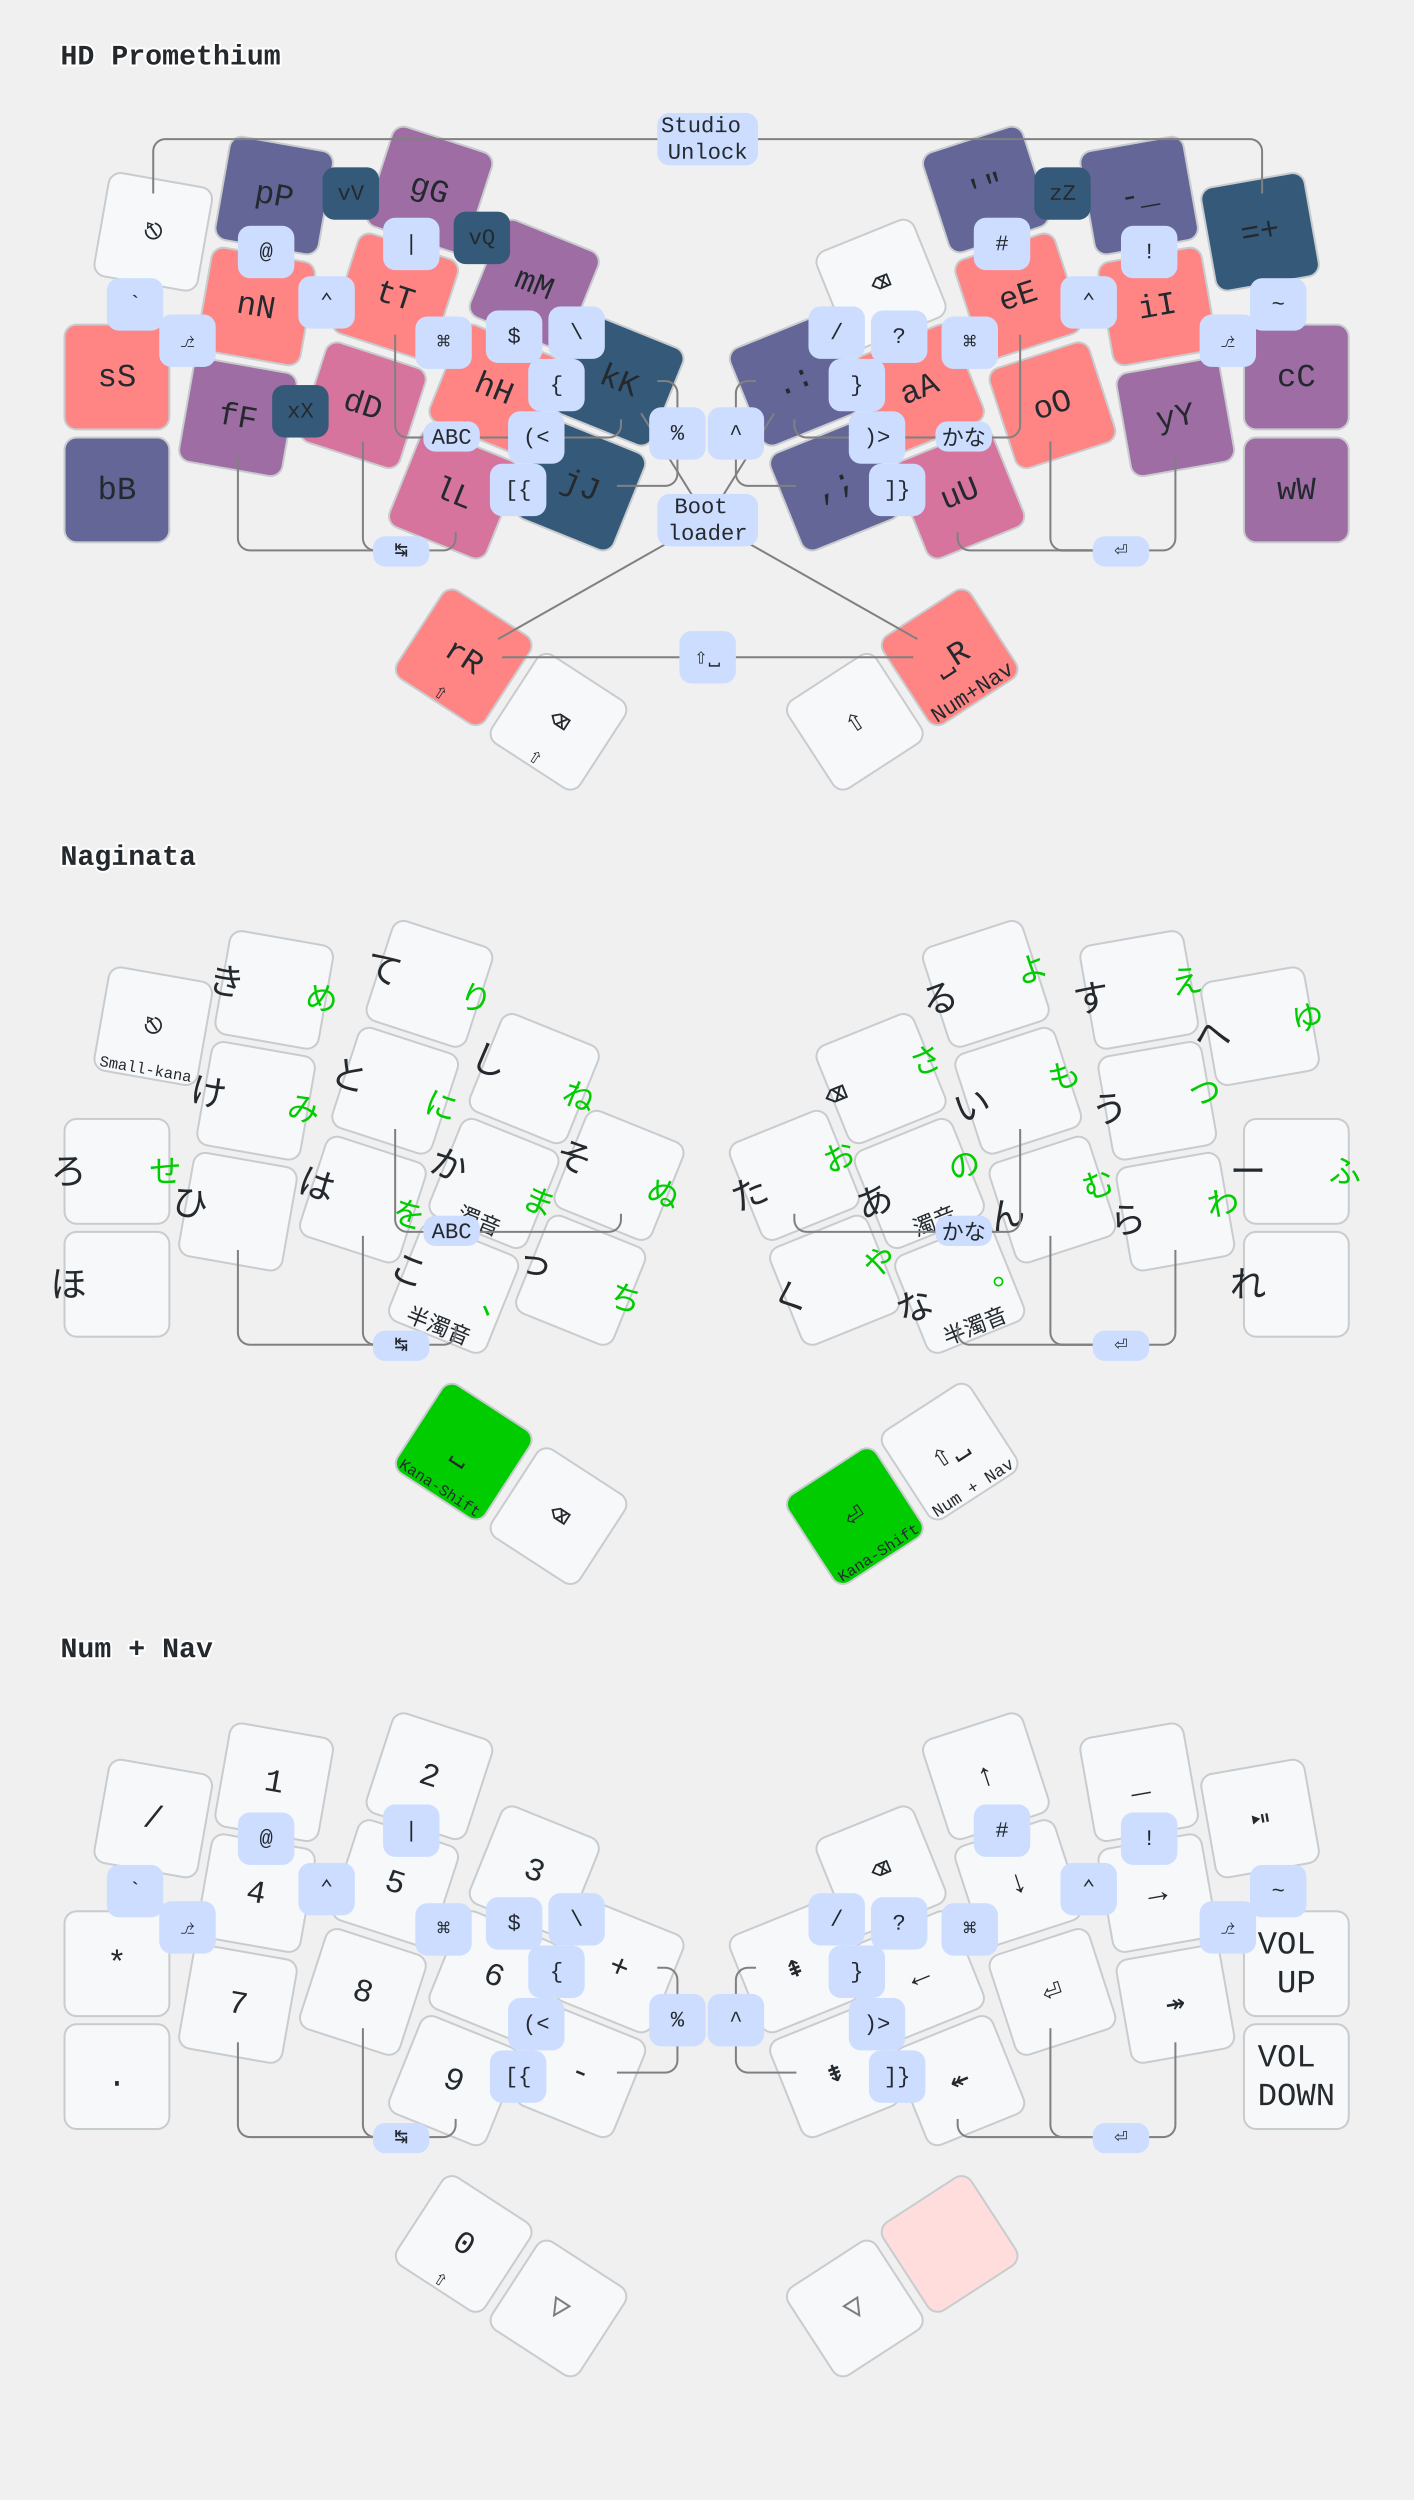
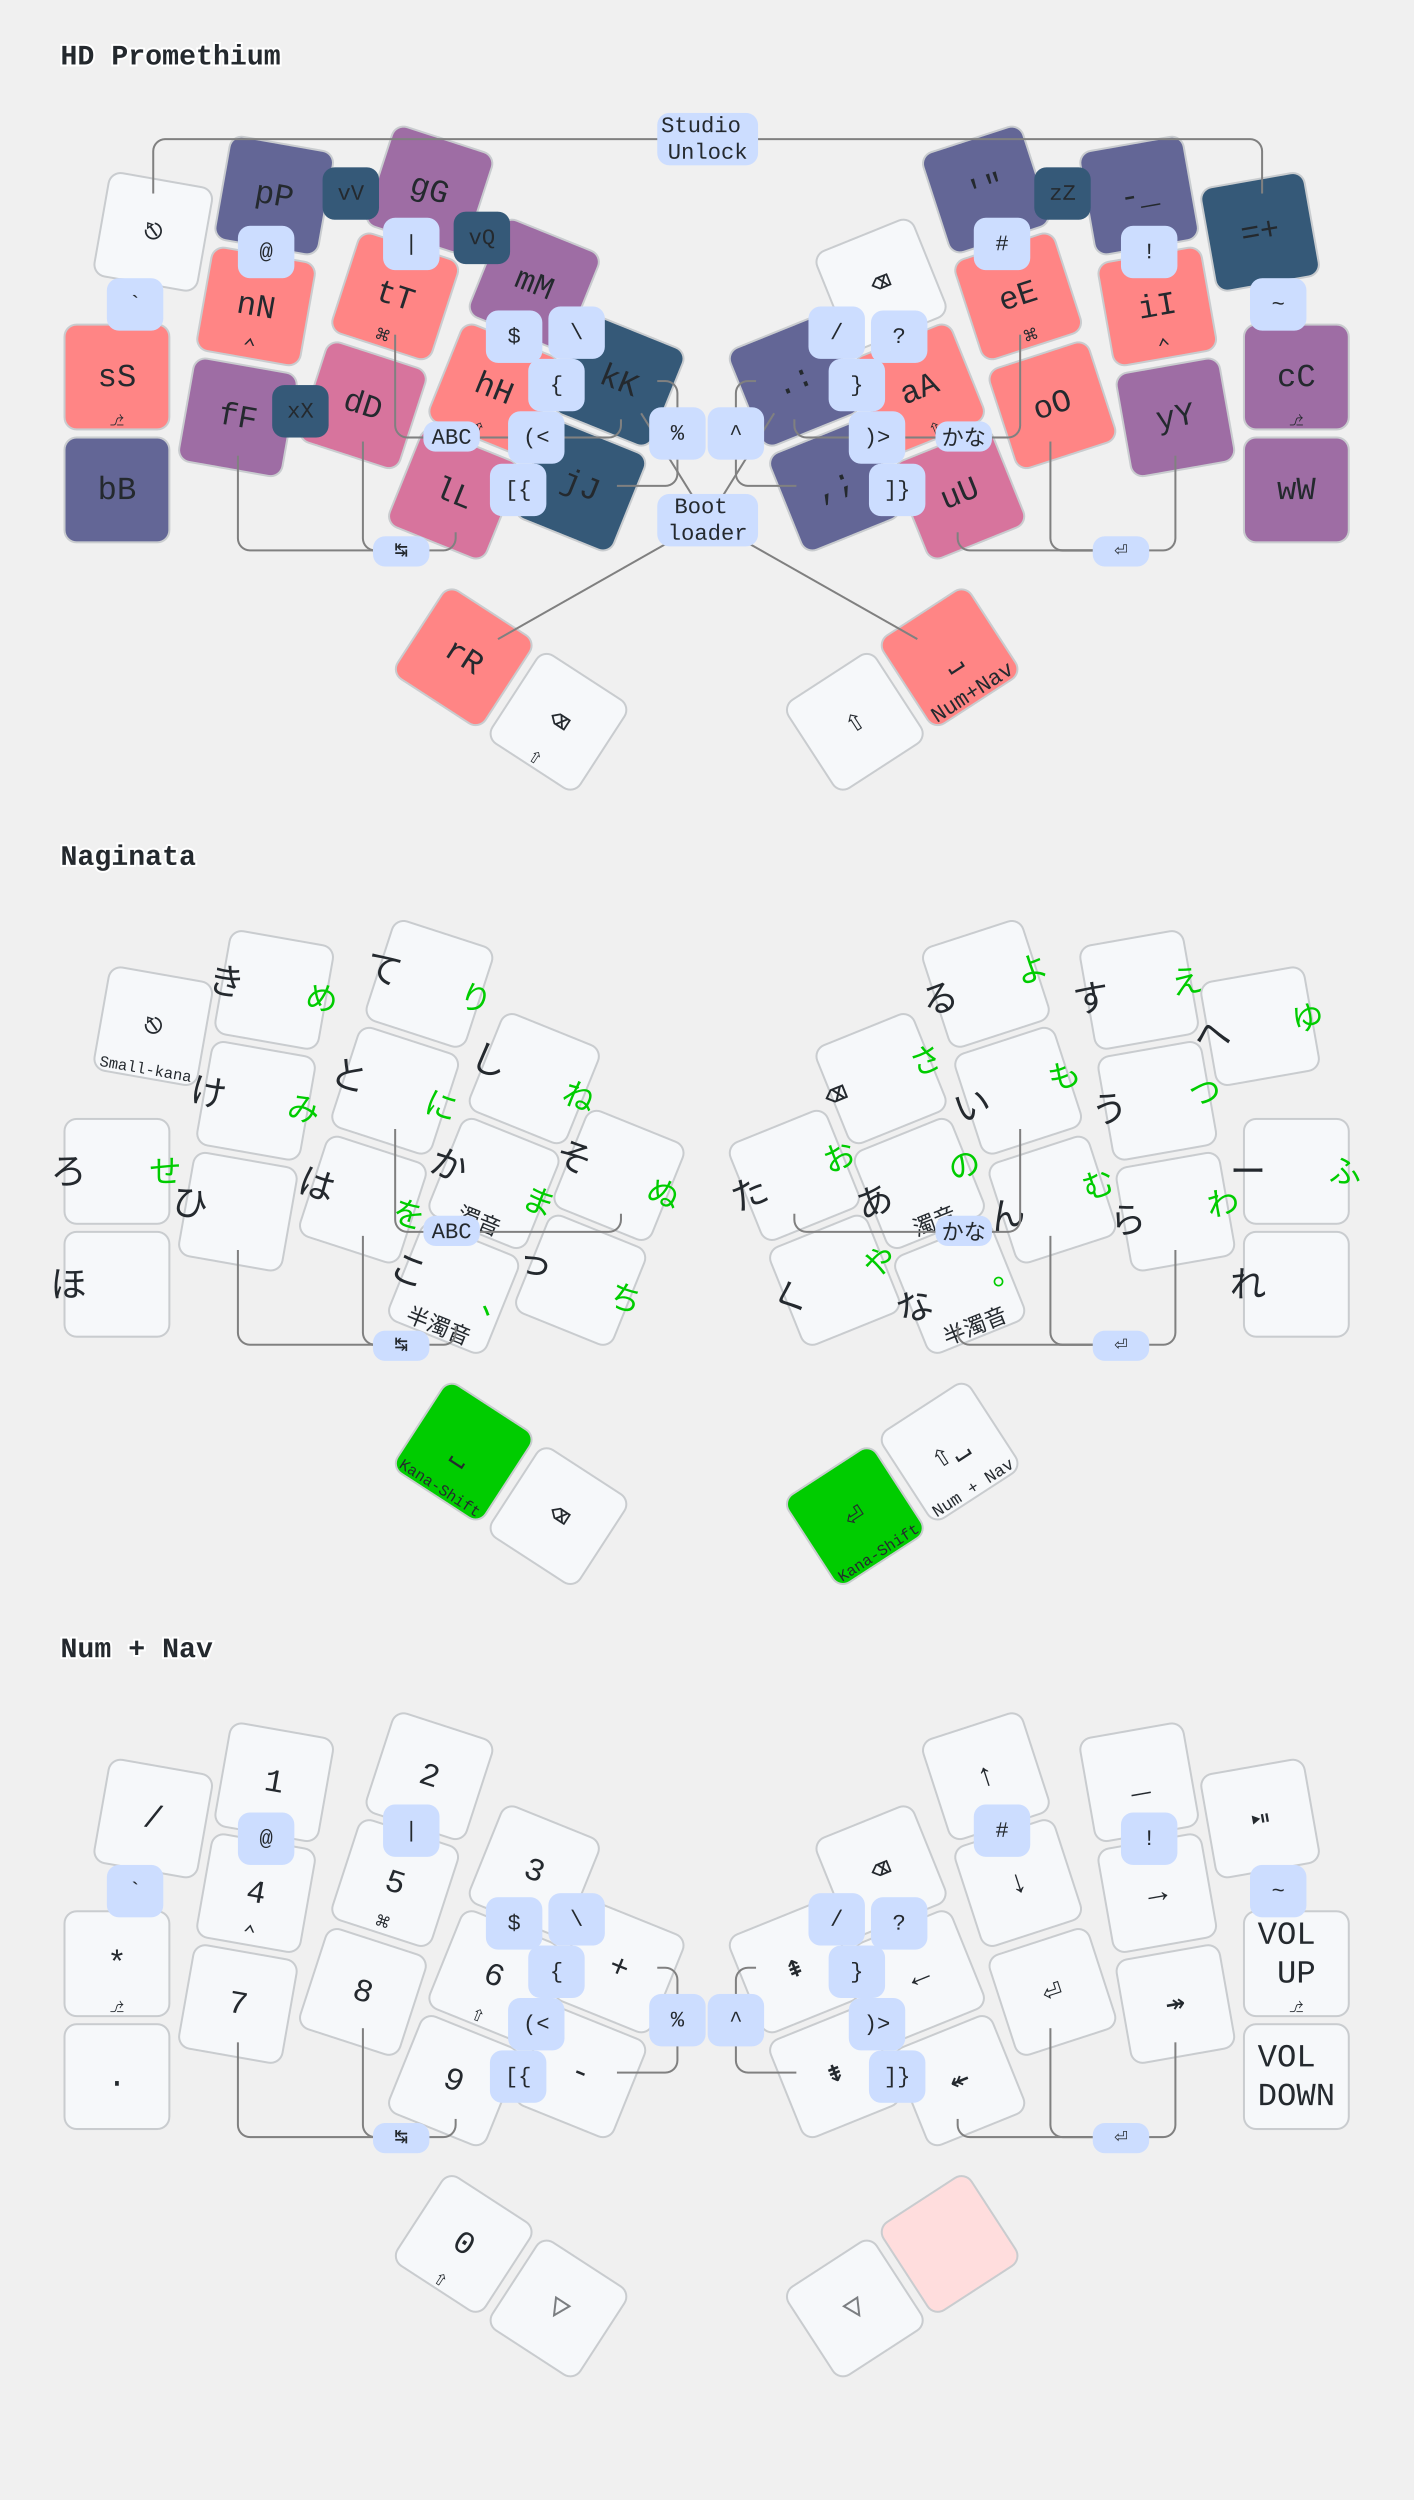
<svg xmlns="http://www.w3.org/2000/svg" width="701" height="1240" viewBox="0 0 701 1240" class="keymap">
  <style>/* inherit to force styles through use tags*/
svg path {
    fill: inherit;
}
/* font and background color specifications */
svg.keymap {
    font-family: SFMono-Regular,Consolas,Liberation Mono,Menlo,monospace;
    font-size: 14px;
    font-kerning: normal;
    text-rendering: optimizeLegibility;
    fill: #24292e;
}

/* default key styling */
rect.key {
    fill: #f6f8fa;
    stroke: #c9cccf;
    stroke-width: 1;
}

/* color accent for combo boxes */
rect.combo {
    fill: #cdf;
}

/* color accent for held keys */
rect.held, rect.combo.held {
    fill: #fdd;
}

/* color accent for ghost (optional) keys */
rect.ghost, rect.combo.ghost {
    stroke-dasharray: 4, 4;
    stroke-width: 2;
}

text {
    text-anchor: middle;
    dominant-baseline: middle;
}

/* styling for layer labels */
text.label {
    font-weight: bold;
    text-anchor: start;
    stroke: white;
    stroke-width: 2;
    paint-order: stroke;
}

text.tap {
    font-size: 16px;
}

/* styling for combo tap, and key hold/shifted label text */
text.combo, text.hold, text.shifted {
    font-size: 11px;
}

text.hold {
    text-anchor: middle;
    dominant-baseline: auto;
}

text.shifted {
    text-anchor: middle;
    dominant-baseline: hanging;
}

/* styling for hold/shifted label text in combo box */
text.combo.hold, text.combo.shifted {
    font-size: 8px;
}

/* lighter symbol for transparent keys */
text.trans {
    fill: #7b7e81;
}

/* styling for combo dendrons */
path.combo {
    stroke-width: 1;
    stroke: gray;
    fill: none;
}

/* Start Tabler Icons Cleanup */
/* cannot use height/width with glyphs */
.icon-tabler &gt; path {
    fill: inherit;
    stroke: inherit;
}
/* hide tabler's default box */
.icon-tabler &gt; path[stroke="none"][fill="none"] {
    visibility: collapse;
}

rect.low {
    fill: #355978;
}
rect.medium-low {
    fill: #636696;
}
rect.medium {
    fill: #9E6DA4;
}
rect.medium-high {
    fill: #D7749D;
}
rect.high {
    fill: #FF8585;
}

/* green styling for Naginata kana-shift */
rect.kshift {
    fill: #00CC00;
}
text.left {
    font-size: 18px;
    translate: 16px 7px;
}
text.right {
    fill: #00CC00;
    font-size: 16px;
    translate: -16px -10px;
}
</style>
  <g transform="translate(30, 0)" class="layer-HD Promethium">
    <text x="0" y="28" class="label" id="HD-Promethium">HD Promethium</text>
    <g transform="translate(0, 59)">
      <g transform="translate(46, 56) rotate(10.0)" class="key keypos-0">
        <rect rx="6" ry="6" x="-26" y="-26" width="52" height="52" class="key" />
        <text x="0" y="0" class="key tap">⎋</text>
      </g>
      <g transform="translate(106, 38) rotate(10.0)" class="key medium-low keypos-1">
        <rect rx="6" ry="6" x="-26" y="-26" width="52" height="52" class="key medium-low" />
        <text x="0" y="0" class="key medium-low tap">pP</text>
      </g>
      <g transform="translate(183, 35) rotate(18.0)" class="key medium keypos-2">
        <rect rx="6" ry="6" x="-26" y="-26" width="52" height="52" class="key medium" />
        <text x="0" y="0" class="key medium tap">gG</text>
      </g>
      <g transform="translate(235, 82) rotate(22.0)" class="key medium keypos-3">
        <rect rx="6" ry="6" x="-26" y="-26" width="52" height="52" class="key medium" />
        <text x="0" y="0" class="key medium tap">mM</text>
      </g>
      <g transform="translate(277, 130) rotate(22.0)" class="key low keypos-4">
        <rect rx="6" ry="6" x="-26" y="-26" width="52" height="52" class="key low" />
        <text x="0" y="0" class="key low tap">kK</text>
      </g>
      <g transform="translate(364, 130) rotate(-22.0)" class="key medium-low keypos-5">
        <rect rx="6" ry="6" x="-26" y="-26" width="52" height="52" class="key medium-low" />
        <text x="0" y="0" class="key medium-low tap">.:</text>
      </g>
      <g transform="translate(407, 82) rotate(-22.0)" class="key keypos-6">
        <rect rx="6" ry="6" x="-26" y="-26" width="52" height="52" class="key" />
        <text x="0" y="0" class="key tap">⌫</text>
      </g>
      <g transform="translate(459, 35) rotate(-18.0)" class="key medium-low keypos-7">
        <rect rx="6" ry="6" x="-26" y="-26" width="52" height="52" class="key medium-low" />
        <text x="0" y="0" class="key medium-low tap">'"</text>
      </g>
      <g transform="translate(535, 38) rotate(-10.0)" class="key medium-low keypos-8">
        <rect rx="6" ry="6" x="-26" y="-26" width="52" height="52" class="key medium-low" />
        <text x="0" y="0" class="key medium-low tap">-_</text>
      </g>
      <g transform="translate(595, 56) rotate(-10.0)" class="key low keypos-9">
        <rect rx="6" ry="6" x="-26" y="-26" width="52" height="52" class="key low" />
        <text x="0" y="0" class="key low tap">=+</text>
      </g>
      <g transform="translate(28, 128)" class="key high keypos-10">
        <rect rx="6" ry="6" x="-26" y="-26" width="52" height="52" class="key high" />
        <text x="0" y="0" class="key high tap">sS</text>
+         <text x="0" y="24" class="key high hold">⎇</text>
      </g>
      <g transform="translate(97, 93) rotate(10.0)" class="key high keypos-11">
        <rect rx="6" ry="6" x="-26" y="-26" width="52" height="52" class="key high" />
        <text x="0" y="0" class="key high tap">nN</text>
+         <text x="0" y="24" class="key high hold">⌃</text>
      </g>
      <g transform="translate(166, 88) rotate(18.0)" class="key high keypos-12">
        <rect rx="6" ry="6" x="-26" y="-26" width="52" height="52" class="key high" />
        <text x="0" y="0" class="key high tap">tT</text>
+         <text x="0" y="24" class="key high hold">⌘</text>
      </g>
      <g transform="translate(215, 134) rotate(22.0)" class="key high keypos-13">
        <rect rx="6" ry="6" x="-26" y="-26" width="52" height="52" class="key high" />
        <text x="0" y="0" class="key high tap">hH</text>
+         <text x="0" y="24" class="key high hold">⇧</text>
      </g>
      <g transform="translate(258, 182) rotate(22.0)" class="key low keypos-14">
        <rect rx="6" ry="6" x="-26" y="-26" width="52" height="52" class="key low" />
        <text x="0" y="0" class="key low tap">jJ</text>
      </g>
      <g transform="translate(384, 182) rotate(-22.0)" class="key medium-low keypos-15">
        <rect rx="6" ry="6" x="-26" y="-26" width="52" height="52" class="key medium-low" />
        <text x="0" y="0" class="key medium-low tap">,;</text>
      </g>
      <g transform="translate(426, 134) rotate(-22.0)" class="key high keypos-16">
        <rect rx="6" ry="6" x="-26" y="-26" width="52" height="52" class="key high" />
        <text x="0" y="0" class="key high tap">aA</text>
+         <text x="0" y="24" class="key high hold">⇧</text>
      </g>
      <g transform="translate(475, 88) rotate(-18.0)" class="key high keypos-17">
        <rect rx="6" ry="6" x="-26" y="-26" width="52" height="52" class="key high" />
        <text x="0" y="0" class="key high tap">eE</text>
+         <text x="0" y="24" class="key high hold">⌘</text>
      </g>
      <g transform="translate(544, 93) rotate(-10.0)" class="key high keypos-18">
        <rect rx="6" ry="6" x="-26" y="-26" width="52" height="52" class="key high" />
        <text x="0" y="0" class="key high tap">iI</text>
+         <text x="0" y="24" class="key high hold">⌃</text>
      </g>
      <g transform="translate(613, 128)" class="key medium keypos-19">
        <rect rx="6" ry="6" x="-26" y="-26" width="52" height="52" class="key medium" />
        <text x="0" y="0" class="key medium tap">cC</text>
+         <text x="0" y="24" class="key medium hold">⎇</text>
      </g>
      <g transform="translate(28, 184)" class="key medium-low keypos-20">
        <rect rx="6" ry="6" x="-26" y="-26" width="52" height="52" class="key medium-low" />
        <text x="0" y="0" class="key medium-low tap">bB</text>
      </g>
      <g transform="translate(88, 148) rotate(10.0)" class="key medium keypos-21">
        <rect rx="6" ry="6" x="-26" y="-26" width="52" height="52" class="key medium" />
        <text x="0" y="0" class="key medium tap">fF</text>
      </g>
      <g transform="translate(150, 142) rotate(18.0)" class="key medium-high keypos-22">
        <rect rx="6" ry="6" x="-26" y="-26" width="52" height="52" class="key medium-high" />
        <text x="0" y="0" class="key medium-high tap">dD</text>
      </g>
      <g transform="translate(195, 186) rotate(22.0)" class="key medium-high keypos-23">
        <rect rx="6" ry="6" x="-26" y="-26" width="52" height="52" class="key medium-high" />
        <text x="0" y="0" class="key medium-high tap">lL</text>
      </g>
      <g transform="translate(446, 186) rotate(-22.0)" class="key medium-high keypos-24">
        <rect rx="6" ry="6" x="-26" y="-26" width="52" height="52" class="key medium-high" />
        <text x="0" y="0" class="key medium-high tap">uU</text>
      </g>
      <g transform="translate(492, 142) rotate(-18.0)" class="key high keypos-25">
        <rect rx="6" ry="6" x="-26" y="-26" width="52" height="52" class="key high" />
        <text x="0" y="0" class="key high tap">oO</text>
      </g>
      <g transform="translate(553, 148) rotate(-10.0)" class="key medium keypos-26">
        <rect rx="6" ry="6" x="-26" y="-26" width="52" height="52" class="key medium" />
        <text x="0" y="0" class="key medium tap">yY</text>
      </g>
      <g transform="translate(613, 184)" class="key medium keypos-27">
        <rect rx="6" ry="6" x="-26" y="-26" width="52" height="52" class="key medium" />
        <text x="0" y="0" class="key medium tap">wW</text>
      </g>
      <g transform="translate(200, 267) rotate(33.0)" class="key high keypos-28">
        <rect rx="6" ry="6" x="-26" y="-26" width="52" height="52" class="key high" />
        <text x="0" y="0" class="key high tap">rR</text>
-         <text x="0" y="24" class="key high hold">⇧</text>
      </g>
      <g transform="translate(247, 299) rotate(33.0)" class="key keypos-29">
        <rect rx="6" ry="6" x="-26" y="-26" width="52" height="52" class="key" />
        <text x="0" y="0" class="key tap">⌫</text>
        <text x="0" y="24" class="key hold">⇧</text>
      </g>
      <g transform="translate(394, 299) rotate(-33.0)" class="key keypos-30">
        <rect rx="6" ry="6" x="-26" y="-26" width="52" height="52" class="key" />
        <text x="0" y="0" class="key tap">⇧</text>
      </g>
      <g transform="translate(441, 267) rotate(-33.0)" class="key high keypos-31">
        <rect rx="6" ry="6" x="-26" y="-26" width="52" height="52" class="key high" />
-         <text x="0" y="0" class="key high tap">⎵R</text>
+         <text x="0" y="0" class="key high tap">⎵</text>
        <text x="0" y="24" class="key high hold">Num+Nav</text>
      </g>
      <g class="combo combopos-0">
        <path d="M321,10 h-269 a6.0,6.0 0 0 0 -6.0,6.0 v21" class="combo" />
        <path d="M321,10 h269 a6.0,6.0 0 0 1 6.0,6.0 v21" class="combo" />
        <rect rx="6" ry="6" x="296" y="-3" width="50" height="26" class="combo" />
        <text x="321" y="10" class="combo tap">
          <tspan x="321" dy="-0.6em">Studio</tspan>
          <tspan x="321" dy="1.2em">Unlock</tspan>
        </text>
      </g>
      <g class="combo combopos-1">
        <path d="M321,199 l-33,-53" class="combo" />
        <path d="M321,199 l33,-53" class="combo" />
        <path d="M321,199 l-104,59" class="combo" />
        <path d="M321,199 l104,59" class="combo" />
        <rect rx="6" ry="6" x="296" y="186" width="50" height="26" class="combo" />
        <text x="321" y="199" class="combo tap">
          <tspan x="321" dy="-0.6em">Boot</tspan>
          <tspan x="321" dy="1.2em">loader</tspan>
        </text>
      </g>
      <g class="combo combopos-2">
        <path d="M448,158 h-78 a6.0,6.0 0 0 1 -6.0,-6.0 v-3" class="combo" />
        <path d="M448,158 h22 a6.0,6.0 0 0 0 6.0,-6.0 v-45" class="combo" />
        <rect rx="6" ry="6" x="434" y="150" width="28" height="15" class="combo" />
        <text x="448" y="158" class="combo tap">かな</text>
      </g>
      <g class="combo combopos-3">
        <path d="M194,158 h78 a6.0,6.0 0 0 0 6.0,-6.0 v-3" class="combo" />
        <path d="M194,158 h-22 a6.0,6.0 0 0 1 -6.0,-6.0 v-45" class="combo" />
        <rect rx="6" ry="6" x="180" y="150" width="28" height="15" class="combo" />
        <text x="194" y="158" class="combo tap">ABC</text>
      </g>
      <g class="combo combopos-4">
        <path d="M169,214 h21 a6.0,6.0 0 0 0 6.0,-6.0 v-3" class="combo" />
        <path d="M169,214 h-13 a6.0,6.0 0 0 1 -6.0,-6.0 v-48" class="combo" />
        <path d="M169,214 h-75 a6.0,6.0 0 0 1 -6.0,-6.0 v-41" class="combo" />
        <rect rx="6" ry="6" x="155" y="207" width="28" height="15" class="combo" />
        <text x="169" y="214" class="combo tap">↹</text>
      </g>
      <g class="combo combopos-5">
        <path d="M526,214 h-75 a6.0,6.0 0 0 1 -6.0,-6.0 v-3" class="combo" />
        <path d="M526,214 h-29 a6.0,6.0 0 0 1 -6.0,-6.0 v-48" class="combo" />
        <path d="M526,214 h21 a6.0,6.0 0 0 0 6.0,-6.0 v-41" class="combo" />
        <rect rx="6" ry="6" x="512" y="207" width="28" height="15" class="combo" />
        <text x="526" y="214" class="combo tap">⏎</text>
      </g>
-       <g class="combo combopos-6">
-         <rect rx="6" ry="6" x="49" y="97" width="28" height="26" class="combo" />
-         <text x="63" y="110" class="combo tap">⎇</text>
-       </g>
-       <g class="combo combopos-7">
-         <rect rx="6" ry="6" x="118" y="78" width="28" height="26" class="combo" />
-         <text x="132" y="91" class="combo tap">⌃</text>
-       </g>
-       <g class="combo combopos-8">
-         <rect rx="6" ry="6" x="176" y="98" width="28" height="26" class="combo" />
-         <text x="190" y="111" class="combo tap">⌘</text>
-       </g>
-       <g class="combo combopos-9">
-         <rect rx="6" ry="6" x="565" y="97" width="28" height="26" class="combo" />
-         <text x="579" y="110" class="combo tap">⎇</text>
-       </g>
-       <g class="combo combopos-10">
-         <rect rx="6" ry="6" x="496" y="78" width="28" height="26" class="combo" />
-         <text x="510" y="91" class="combo tap">⌃</text>
-       </g>
-       <g class="combo combopos-11">
-         <rect rx="6" ry="6" x="437" y="98" width="28" height="26" class="combo" />
-         <text x="451" y="111" class="combo tap">⌘</text>
-       </g>
-       <g class="combo low combopos-12">
+       <g class="combo low combopos-6">
        <rect rx="6" ry="6" x="195" y="46" width="28" height="26" class="combo low" />
        <text x="209" y="59" class="combo low tap">vQ</text>
      </g>
-       <g class="combo low combopos-13">
+       <g class="combo low combopos-7">
        <rect rx="6" ry="6" x="483" y="24" width="28" height="26" class="combo low" />
        <text x="497" y="37" class="combo low tap">zZ</text>
      </g>
-       <g class="combo low combopos-14">
+       <g class="combo low combopos-8">
        <rect rx="6" ry="6" x="130" y="24" width="28" height="26" class="combo low" />
        <text x="144" y="37" class="combo low tap">vV</text>
      </g>
-       <g class="combo low combopos-15">
+       <g class="combo low combopos-9">
        <rect rx="6" ry="6" x="105" y="132" width="28" height="26" class="combo low" />
        <text x="119" y="145" class="combo low tap">xX</text>
      </g>
-       <g class="combo combopos-16">
-         <path d="M321,267 l-102,0" class="combo" />
-         <path d="M321,267 l102,0" class="combo" />
-         <rect rx="6" ry="6" x="307" y="254" width="28" height="26" class="combo" />
-         <text x="321" y="267" class="combo tap">⇧⎵</text>
-       </g>
-       <g class="combo combopos-17">
+       <g class="combo combopos-10">
        <rect rx="6" ry="6" x="23" y="79" width="28" height="26" class="combo" />
        <text x="37" y="92" class="combo tap">`</text>
      </g>
-       <g class="combo combopos-18">
+       <g class="combo combopos-11">
        <rect rx="6" ry="6" x="88" y="53" width="28" height="26" class="combo" />
        <text x="102" y="66" class="combo tap">@</text>
      </g>
-       <g class="combo combopos-19">
+       <g class="combo combopos-12">
        <rect rx="6" ry="6" x="160" y="49" width="28" height="26" class="combo" />
        <text x="174" y="62" class="combo tap">|</text>
      </g>
-       <g class="combo combopos-20">
+       <g class="combo combopos-13">
        <rect rx="6" ry="6" x="211" y="95" width="28" height="26" class="combo" />
        <text x="225" y="108" class="combo tap">$</text>
      </g>
-       <g class="combo combopos-21">
+       <g class="combo combopos-14">
        <rect rx="6" ry="6" x="242" y="93" width="28" height="26" class="combo" />
        <text x="256" y="106" class="combo tap">\</text>
      </g>
-       <g class="combo combopos-22">
+       <g class="combo combopos-15">
        <path d="M306,156 v-20 a6.0,6.0 0 0 0 -6.0,-6.0 h-4" class="combo" />
        <path d="M306,156 v20 a6.0,6.0 0 0 1 -6.0,6.0 h-24" class="combo" />
        <rect rx="6" ry="6" x="292" y="143" width="28" height="26" class="combo" />
        <text x="306" y="156" class="combo tap">%</text>
      </g>
-       <g class="combo combopos-23">
+       <g class="combo combopos-16">
        <path d="M335,156 v-20 a6.0,6.0 0 0 1 6.0,-6.0 h4" class="combo" />
        <path d="M335,156 v20 a6.0,6.0 0 0 0 6.0,6.0 h24" class="combo" />
        <rect rx="6" ry="6" x="321" y="143" width="28" height="26" class="combo" />
        <text x="335" y="156" class="combo tap">^</text>
      </g>
-       <g class="combo combopos-24">
+       <g class="combo combopos-17">
        <rect rx="6" ry="6" x="371" y="93" width="28" height="26" class="combo" />
        <text x="385" y="106" class="combo tap">/</text>
      </g>
-       <g class="combo combopos-25">
+       <g class="combo combopos-18">
        <rect rx="6" ry="6" x="402" y="95" width="28" height="26" class="combo" />
        <text x="416" y="108" class="combo tap">?</text>
      </g>
-       <g class="combo combopos-26">
+       <g class="combo combopos-19">
        <rect rx="6" ry="6" x="453" y="49" width="28" height="26" class="combo" />
        <text x="467" y="62" class="combo tap">#</text>
      </g>
-       <g class="combo combopos-27">
+       <g class="combo combopos-20">
        <rect rx="6" ry="6" x="526" y="53" width="28" height="26" class="combo" />
        <text x="540" y="66" class="combo tap">!</text>
      </g>
-       <g class="combo combopos-28">
+       <g class="combo combopos-21">
        <rect rx="6" ry="6" x="590" y="79" width="28" height="26" class="combo" />
        <text x="604" y="92" class="combo tap">~</text>
      </g>
-       <g class="combo combopos-29">
+       <g class="combo combopos-22">
        <rect rx="6" ry="6" x="232" y="119" width="28" height="26" class="combo" />
        <text x="246" y="132" class="combo tap">{</text>
      </g>
-       <g class="combo combopos-30">
+       <g class="combo combopos-23">
        <rect rx="6" ry="6" x="381" y="119" width="28" height="26" class="combo" />
        <text x="395" y="132" class="combo tap">}</text>
      </g>
-       <g class="combo combopos-31">
+       <g class="combo combopos-24">
        <rect rx="6" ry="6" x="222" y="145" width="28" height="26" class="combo" />
        <text x="236" y="158" class="combo tap">(&lt;</text>
      </g>
-       <g class="combo combopos-32">
+       <g class="combo combopos-25">
        <rect rx="6" ry="6" x="391" y="145" width="28" height="26" class="combo" />
        <text x="405" y="158" class="combo tap">)&gt;</text>
      </g>
-       <g class="combo combopos-33">
+       <g class="combo combopos-26">
        <rect rx="6" ry="6" x="213" y="171" width="28" height="26" class="combo" />
        <text x="227" y="184" class="combo tap">[{</text>
      </g>
-       <g class="combo combopos-34">
+       <g class="combo combopos-27">
        <rect rx="6" ry="6" x="401" y="171" width="28" height="26" class="combo" />
        <text x="415" y="184" class="combo tap">]}</text>
      </g>
    </g>
  </g>
  <g transform="translate(30, 397)" class="layer-Naginata">
    <text x="0" y="28" class="label" id="Naginata">Naginata</text>
    <g transform="translate(0, 56)">
      <g transform="translate(46, 56) rotate(10.0)" class="key keypos-0">
        <rect rx="6" ry="6" x="-26" y="-26" width="52" height="52" class="key" />
        <text x="0" y="0" class="key tap">⎋</text>
        <text x="0" y="24" class="key hold">
          <tspan style="font-size: 70%">Small-kana</tspan>
        </text>
      </g>
      <g transform="translate(106, 38) rotate(10.0)" class="key keypos-1">
        <rect rx="6" ry="6" x="-26" y="-26" width="52" height="52" class="key" />
        <text x="-24" y="0" class="key left">き</text>
        <text x="24" y="0" class="key right">め</text>
      </g>
      <g transform="translate(183, 35) rotate(18.0)" class="key keypos-2">
        <rect rx="6" ry="6" x="-26" y="-26" width="52" height="52" class="key" />
        <text x="-24" y="0" class="key left">て</text>
        <text x="24" y="0" class="key right">り</text>
      </g>
      <g transform="translate(235, 82) rotate(22.0)" class="key keypos-3">
        <rect rx="6" ry="6" x="-26" y="-26" width="52" height="52" class="key" />
        <text x="-24" y="0" class="key left">し</text>
        <text x="24" y="0" class="key right">ね</text>
      </g>
      <g transform="translate(277, 130) rotate(22.0)" class="key keypos-4">
        <rect rx="6" ry="6" x="-26" y="-26" width="52" height="52" class="key" />
        <text x="-24" y="0" class="key left">そ</text>
        <text x="24" y="0" class="key right">ぬ</text>
      </g>
      <g transform="translate(364, 130) rotate(-22.0)" class="key keypos-5">
        <rect rx="6" ry="6" x="-26" y="-26" width="52" height="52" class="key" />
        <text x="-24" y="0" class="key left">た</text>
        <text x="24" y="0" class="key right">お</text>
      </g>
      <g transform="translate(407, 82) rotate(-22.0)" class="key keypos-6">
        <rect rx="6" ry="6" x="-26" y="-26" width="52" height="52" class="key" />
        <text x="-24" y="0" class="key left">⌫</text>
        <text x="24" y="0" class="key right">さ</text>
      </g>
      <g transform="translate(459, 35) rotate(-18.0)" class="key keypos-7">
        <rect rx="6" ry="6" x="-26" y="-26" width="52" height="52" class="key" />
        <text x="-24" y="0" class="key left">る</text>
        <text x="24" y="0" class="key right">よ</text>
      </g>
      <g transform="translate(535, 38) rotate(-10.0)" class="key keypos-8">
        <rect rx="6" ry="6" x="-26" y="-26" width="52" height="52" class="key" />
        <text x="-24" y="0" class="key left">す</text>
        <text x="24" y="0" class="key right">え</text>
      </g>
      <g transform="translate(595, 56) rotate(-10.0)" class="key keypos-9">
        <rect rx="6" ry="6" x="-26" y="-26" width="52" height="52" class="key" />
        <text x="-24" y="0" class="key left">へ</text>
        <text x="24" y="0" class="key right">ゆ</text>
      </g>
      <g transform="translate(28, 128)" class="key keypos-10">
        <rect rx="6" ry="6" x="-26" y="-26" width="52" height="52" class="key" />
        <text x="-24" y="0" class="key left">ろ</text>
        <text x="24" y="0" class="key right">せ</text>
      </g>
      <g transform="translate(97, 93) rotate(10.0)" class="key keypos-11">
        <rect rx="6" ry="6" x="-26" y="-26" width="52" height="52" class="key" />
        <text x="-24" y="0" class="key left">け</text>
        <text x="24" y="0" class="key right">み</text>
      </g>
      <g transform="translate(166, 88) rotate(18.0)" class="key keypos-12">
        <rect rx="6" ry="6" x="-26" y="-26" width="52" height="52" class="key" />
        <text x="-24" y="0" class="key left">と</text>
        <text x="24" y="0" class="key right">に</text>
      </g>
      <g transform="translate(215, 134) rotate(22.0)" class="key keypos-13">
        <rect rx="6" ry="6" x="-26" y="-26" width="52" height="52" class="key" />
        <text x="0" y="24" class="key hold">濁音</text>
        <text x="-24" y="0" class="key left">か</text>
        <text x="24" y="0" class="key right">ま</text>
      </g>
      <g transform="translate(258, 182) rotate(22.0)" class="key keypos-14">
        <rect rx="6" ry="6" x="-26" y="-26" width="52" height="52" class="key" />
        <text x="-24" y="0" class="key left">っ</text>
        <text x="24" y="0" class="key right">ち</text>
      </g>
      <g transform="translate(384, 182) rotate(-22.0)" class="key keypos-15">
        <rect rx="6" ry="6" x="-26" y="-26" width="52" height="52" class="key" />
        <text x="-24" y="0" class="key left">く</text>
        <text x="24" y="0" class="key right">や</text>
      </g>
      <g transform="translate(426, 134) rotate(-22.0)" class="key keypos-16">
        <rect rx="6" ry="6" x="-26" y="-26" width="52" height="52" class="key" />
        <text x="0" y="24" class="key hold">濁音</text>
        <text x="-24" y="0" class="key left">あ</text>
        <text x="24" y="0" class="key right">の</text>
      </g>
      <g transform="translate(475, 88) rotate(-18.0)" class="key keypos-17">
        <rect rx="6" ry="6" x="-26" y="-26" width="52" height="52" class="key" />
        <text x="-24" y="0" class="key left">い</text>
        <text x="24" y="0" class="key right">も</text>
      </g>
      <g transform="translate(544, 93) rotate(-10.0)" class="key keypos-18">
        <rect rx="6" ry="6" x="-26" y="-26" width="52" height="52" class="key" />
        <text x="-24" y="0" class="key left">う</text>
        <text x="24" y="0" class="key right">つ</text>
      </g>
      <g transform="translate(613, 128)" class="key keypos-19">
        <rect rx="6" ry="6" x="-26" y="-26" width="52" height="52" class="key" />
        <text x="-24" y="0" class="key left">ー</text>
        <text x="24" y="0" class="key right">ふ</text>
      </g>
      <g transform="translate(28, 184)" class="key keypos-20">
        <rect rx="6" ry="6" x="-26" y="-26" width="52" height="52" class="key" />
        <text x="-24" y="0" class="key left">ほ</text>
      </g>
      <g transform="translate(88, 148) rotate(10.0)" class="key keypos-21">
        <rect rx="6" ry="6" x="-26" y="-26" width="52" height="52" class="key" />
        <text x="-24" y="0" class="key left">ひ</text>
      </g>
      <g transform="translate(150, 142) rotate(18.0)" class="key keypos-22">
        <rect rx="6" ry="6" x="-26" y="-26" width="52" height="52" class="key" />
        <text x="-24" y="0" class="key left">は</text>
        <text x="24" y="0" class="key right">を</text>
      </g>
      <g transform="translate(195, 186) rotate(22.0)" class="key keypos-23">
        <rect rx="6" ry="6" x="-26" y="-26" width="52" height="52" class="key" />
        <text x="0" y="24" class="key hold">半濁音</text>
        <text x="-24" y="0" class="key left">こ</text>
        <text x="24" y="0" class="key right">、</text>
      </g>
      <g transform="translate(446, 186) rotate(-22.0)" class="key keypos-24">
        <rect rx="6" ry="6" x="-26" y="-26" width="52" height="52" class="key" />
        <text x="0" y="24" class="key hold">半濁音</text>
        <text x="-24" y="0" class="key left">な</text>
        <text x="24" y="0" class="key right">。</text>
      </g>
      <g transform="translate(492, 142) rotate(-18.0)" class="key keypos-25">
        <rect rx="6" ry="6" x="-26" y="-26" width="52" height="52" class="key" />
        <text x="-24" y="0" class="key left">ん</text>
        <text x="24" y="0" class="key right">む</text>
      </g>
      <g transform="translate(553, 148) rotate(-10.0)" class="key keypos-26">
        <rect rx="6" ry="6" x="-26" y="-26" width="52" height="52" class="key" />
        <text x="-24" y="0" class="key left">ら</text>
        <text x="24" y="0" class="key right">わ</text>
      </g>
      <g transform="translate(613, 184)" class="key keypos-27">
        <rect rx="6" ry="6" x="-26" y="-26" width="52" height="52" class="key" />
        <text x="-24" y="0" class="key left">れ</text>
      </g>
      <g transform="translate(200, 267) rotate(33.0)" class="key kshift keypos-28">
        <rect rx="6" ry="6" x="-26" y="-26" width="52" height="52" class="key kshift" />
        <text x="0" y="0" class="key kshift tap">⎵</text>
        <text x="0" y="24" class="key kshift hold">
          <tspan style="font-size: 70%">Kana-Shift</tspan>
        </text>
      </g>
      <g transform="translate(247, 299) rotate(33.0)" class="key keypos-29">
        <rect rx="6" ry="6" x="-26" y="-26" width="52" height="52" class="key" />
        <text x="0" y="0" class="key tap">⌫</text>
      </g>
      <g transform="translate(394, 299) rotate(-33.0)" class="key kshift keypos-30">
        <rect rx="6" ry="6" x="-26" y="-26" width="52" height="52" class="key kshift" />
        <text x="0" y="0" class="key kshift tap">⏎</text>
        <text x="0" y="24" class="key kshift hold">
          <tspan style="font-size: 70%">Kana-Shift</tspan>
        </text>
      </g>
      <g transform="translate(441, 267) rotate(-33.0)" class="key keypos-31">
        <rect rx="6" ry="6" x="-26" y="-26" width="52" height="52" class="key" />
        <text x="0" y="0" class="key tap">⇧⎵</text>
        <a href="#Num--Nav">
          <text x="0" y="24" class="key hold layer-activator">
            <tspan style="font-size: 78%">Num + Nav</tspan>
          </text>
        </a>
      </g>
      <g class="combo combopos-0">
        <path d="M448,158 h-78 a6.0,6.0 0 0 1 -6.0,-6.0 v-3" class="combo" />
        <path d="M448,158 h22 a6.0,6.0 0 0 0 6.0,-6.0 v-45" class="combo" />
        <rect rx="6" ry="6" x="434" y="150" width="28" height="15" class="combo" />
        <text x="448" y="158" class="combo tap">かな</text>
      </g>
      <g class="combo combopos-1">
        <path d="M194,158 h78 a6.0,6.0 0 0 0 6.0,-6.0 v-3" class="combo" />
        <path d="M194,158 h-22 a6.0,6.0 0 0 1 -6.0,-6.0 v-45" class="combo" />
        <rect rx="6" ry="6" x="180" y="150" width="28" height="15" class="combo" />
        <text x="194" y="158" class="combo tap">ABC</text>
      </g>
      <g class="combo combopos-2">
        <path d="M169,214 h21 a6.0,6.0 0 0 0 6.0,-6.0 v-3" class="combo" />
        <path d="M169,214 h-13 a6.0,6.0 0 0 1 -6.0,-6.0 v-48" class="combo" />
        <path d="M169,214 h-75 a6.0,6.0 0 0 1 -6.0,-6.0 v-41" class="combo" />
        <rect rx="6" ry="6" x="155" y="207" width="28" height="15" class="combo" />
        <text x="169" y="214" class="combo tap">↹</text>
      </g>
      <g class="combo combopos-3">
        <path d="M526,214 h-75 a6.0,6.0 0 0 1 -6.0,-6.0 v-3" class="combo" />
        <path d="M526,214 h-29 a6.0,6.0 0 0 1 -6.0,-6.0 v-48" class="combo" />
        <path d="M526,214 h21 a6.0,6.0 0 0 0 6.0,-6.0 v-41" class="combo" />
        <rect rx="6" ry="6" x="512" y="207" width="28" height="15" class="combo" />
        <text x="526" y="214" class="combo tap">⏎</text>
      </g>
    </g>
  </g>
  <g transform="translate(30, 790)" class="layer-Num + Nav">
    <text x="0" y="28" class="label" id="Num--Nav">Num + Nav</text>
    <g transform="translate(0, 56)">
      <g transform="translate(46, 56) rotate(10.0)" class="key keypos-0">
        <rect rx="6" ry="6" x="-26" y="-26" width="52" height="52" class="key" />
        <text x="0" y="0" class="key tap">/</text>
      </g>
      <g transform="translate(106, 38) rotate(10.0)" class="key keypos-1">
        <rect rx="6" ry="6" x="-26" y="-26" width="52" height="52" class="key" />
        <text x="0" y="0" class="key tap">1</text>
      </g>
      <g transform="translate(183, 35) rotate(18.0)" class="key keypos-2">
        <rect rx="6" ry="6" x="-26" y="-26" width="52" height="52" class="key" />
        <text x="0" y="0" class="key tap">2</text>
      </g>
      <g transform="translate(235, 82) rotate(22.0)" class="key keypos-3">
        <rect rx="6" ry="6" x="-26" y="-26" width="52" height="52" class="key" />
        <text x="0" y="0" class="key tap">3</text>
      </g>
      <g transform="translate(277, 130) rotate(22.0)" class="key keypos-4">
        <rect rx="6" ry="6" x="-26" y="-26" width="52" height="52" class="key" />
        <text x="0" y="0" class="key tap">+</text>
      </g>
      <g transform="translate(364, 130) rotate(-22.0)" class="key keypos-5">
        <rect rx="6" ry="6" x="-26" y="-26" width="52" height="52" class="key" />
        <text x="0" y="0" class="key tap">⇞</text>
      </g>
      <g transform="translate(407, 82) rotate(-22.0)" class="key keypos-6">
        <rect rx="6" ry="6" x="-26" y="-26" width="52" height="52" class="key" />
        <text x="0" y="0" class="key tap">⌫</text>
      </g>
      <g transform="translate(459, 35) rotate(-18.0)" class="key keypos-7">
        <rect rx="6" ry="6" x="-26" y="-26" width="52" height="52" class="key" />
        <text x="0" y="0" class="key tap">↑</text>
      </g>
      <g transform="translate(535, 38) rotate(-10.0)" class="key keypos-8">
        <rect rx="6" ry="6" x="-26" y="-26" width="52" height="52" class="key" />
        <text x="0" y="0" class="key tap">_</text>
      </g>
      <g transform="translate(595, 56) rotate(-10.0)" class="key keypos-9">
        <rect rx="6" ry="6" x="-26" y="-26" width="52" height="52" class="key" />
        <text x="0" y="0" class="key tap">⏯</text>
      </g>
      <g transform="translate(28, 128)" class="key keypos-10">
        <rect rx="6" ry="6" x="-26" y="-26" width="52" height="52" class="key" />
        <text x="0" y="0" class="key tap">*</text>
+         <text x="0" y="24" class="key hold">⎇</text>
      </g>
      <g transform="translate(97, 93) rotate(10.0)" class="key keypos-11">
        <rect rx="6" ry="6" x="-26" y="-26" width="52" height="52" class="key" />
        <text x="0" y="0" class="key tap">4</text>
+         <text x="0" y="24" class="key hold">⌃</text>
      </g>
      <g transform="translate(166, 88) rotate(18.0)" class="key keypos-12">
        <rect rx="6" ry="6" x="-26" y="-26" width="52" height="52" class="key" />
        <text x="0" y="0" class="key tap">5</text>
+         <text x="0" y="24" class="key hold">⌘</text>
      </g>
      <g transform="translate(215, 134) rotate(22.0)" class="key keypos-13">
        <rect rx="6" ry="6" x="-26" y="-26" width="52" height="52" class="key" />
        <text x="0" y="0" class="key tap">6</text>
+         <text x="0" y="24" class="key hold">⇧</text>
      </g>
      <g transform="translate(258, 182) rotate(22.0)" class="key keypos-14">
        <rect rx="6" ry="6" x="-26" y="-26" width="52" height="52" class="key" />
        <text x="0" y="0" class="key tap">-</text>
      </g>
      <g transform="translate(384, 182) rotate(-22.0)" class="key keypos-15">
        <rect rx="6" ry="6" x="-26" y="-26" width="52" height="52" class="key" />
        <text x="0" y="0" class="key tap">⇟</text>
      </g>
      <g transform="translate(426, 134) rotate(-22.0)" class="key keypos-16">
        <rect rx="6" ry="6" x="-26" y="-26" width="52" height="52" class="key" />
        <text x="0" y="0" class="key tap">←</text>
      </g>
      <g transform="translate(475, 88) rotate(-18.0)" class="key keypos-17">
        <rect rx="6" ry="6" x="-26" y="-26" width="52" height="52" class="key" />
        <text x="0" y="0" class="key tap">↓</text>
      </g>
      <g transform="translate(544, 93) rotate(-10.0)" class="key keypos-18">
        <rect rx="6" ry="6" x="-26" y="-26" width="52" height="52" class="key" />
        <text x="0" y="0" class="key tap">→</text>
      </g>
      <g transform="translate(613, 128)" class="key keypos-19">
        <rect rx="6" ry="6" x="-26" y="-26" width="52" height="52" class="key" />
        <text x="0" y="0" class="key tap">
-           <tspan x="0" dy="-0.6em">VOL</tspan>
+           <tspan x="0" dy="-0.9em">VOL</tspan>
          <tspan x="0" dy="1.2em">UP</tspan>
        </text>
+         <text x="0" y="24" class="key hold">⎇</text>
      </g>
      <g transform="translate(28, 184)" class="key keypos-20">
        <rect rx="6" ry="6" x="-26" y="-26" width="52" height="52" class="key" />
        <text x="0" y="0" class="key tap">.</text>
      </g>
      <g transform="translate(88, 148) rotate(10.0)" class="key keypos-21">
        <rect rx="6" ry="6" x="-26" y="-26" width="52" height="52" class="key" />
        <text x="0" y="0" class="key tap">7</text>
      </g>
      <g transform="translate(150, 142) rotate(18.0)" class="key keypos-22">
        <rect rx="6" ry="6" x="-26" y="-26" width="52" height="52" class="key" />
        <text x="0" y="0" class="key tap">8</text>
      </g>
      <g transform="translate(195, 186) rotate(22.0)" class="key keypos-23">
        <rect rx="6" ry="6" x="-26" y="-26" width="52" height="52" class="key" />
        <text x="0" y="0" class="key tap">9</text>
      </g>
      <g transform="translate(446, 186) rotate(-22.0)" class="key keypos-24">
        <rect rx="6" ry="6" x="-26" y="-26" width="52" height="52" class="key" />
        <text x="0" y="0" class="key tap">↞</text>
      </g>
      <g transform="translate(492, 142) rotate(-18.0)" class="key keypos-25">
        <rect rx="6" ry="6" x="-26" y="-26" width="52" height="52" class="key" />
        <text x="0" y="0" class="key tap">⏎</text>
      </g>
      <g transform="translate(553, 148) rotate(-10.0)" class="key keypos-26">
        <rect rx="6" ry="6" x="-26" y="-26" width="52" height="52" class="key" />
        <text x="0" y="0" class="key tap">↠</text>
      </g>
      <g transform="translate(613, 184)" class="key keypos-27">
        <rect rx="6" ry="6" x="-26" y="-26" width="52" height="52" class="key" />
        <text x="0" y="0" class="key tap">
          <tspan x="0" dy="-0.6em">VOL</tspan>
          <tspan x="0" dy="1.2em">DOWN</tspan>
        </text>
      </g>
      <g transform="translate(200, 267) rotate(33.0)" class="key keypos-28">
        <rect rx="6" ry="6" x="-26" y="-26" width="52" height="52" class="key" />
        <text x="0" y="0" class="key tap">0</text>
        <text x="0" y="24" class="key hold">⇧</text>
      </g>
      <g transform="translate(247, 299) rotate(33.0)" class="key trans keypos-29">
        <rect rx="6" ry="6" x="-26" y="-26" width="52" height="52" class="key trans" />
        <text x="0" y="0" class="key trans tap">▽</text>
      </g>
      <g transform="translate(394, 299) rotate(-33.0)" class="key trans keypos-30">
        <rect rx="6" ry="6" x="-26" y="-26" width="52" height="52" class="key trans" />
        <text x="0" y="0" class="key trans tap">▽</text>
      </g>
      <g transform="translate(441, 267) rotate(-33.0)" class="key held keypos-31">
        <rect rx="6" ry="6" x="-26" y="-26" width="52" height="52" class="key held" />
      </g>
      <g class="combo combopos-0">
        <path d="M169,214 h21 a6.0,6.0 0 0 0 6.0,-6.0 v-3" class="combo" />
        <path d="M169,214 h-13 a6.0,6.0 0 0 1 -6.0,-6.0 v-48" class="combo" />
        <path d="M169,214 h-75 a6.0,6.0 0 0 1 -6.0,-6.0 v-41" class="combo" />
        <rect rx="6" ry="6" x="155" y="207" width="28" height="15" class="combo" />
        <text x="169" y="214" class="combo tap">↹</text>
      </g>
      <g class="combo combopos-1">
        <path d="M526,214 h-75 a6.0,6.0 0 0 1 -6.0,-6.0 v-3" class="combo" />
        <path d="M526,214 h-29 a6.0,6.0 0 0 1 -6.0,-6.0 v-48" class="combo" />
        <path d="M526,214 h21 a6.0,6.0 0 0 0 6.0,-6.0 v-41" class="combo" />
        <rect rx="6" ry="6" x="512" y="207" width="28" height="15" class="combo" />
        <text x="526" y="214" class="combo tap">⏎</text>
      </g>
      <g class="combo combopos-2">
-         <rect rx="6" ry="6" x="49" y="97" width="28" height="26" class="combo" />
-         <text x="63" y="110" class="combo tap">⎇</text>
-       </g>
-       <g class="combo combopos-3">
-         <rect rx="6" ry="6" x="118" y="78" width="28" height="26" class="combo" />
-         <text x="132" y="91" class="combo tap">⌃</text>
-       </g>
-       <g class="combo combopos-4">
-         <rect rx="6" ry="6" x="176" y="98" width="28" height="26" class="combo" />
-         <text x="190" y="111" class="combo tap">⌘</text>
-       </g>
-       <g class="combo combopos-5">
-         <rect rx="6" ry="6" x="565" y="97" width="28" height="26" class="combo" />
-         <text x="579" y="110" class="combo tap">⎇</text>
-       </g>
-       <g class="combo combopos-6">
-         <rect rx="6" ry="6" x="496" y="78" width="28" height="26" class="combo" />
-         <text x="510" y="91" class="combo tap">⌃</text>
-       </g>
-       <g class="combo combopos-7">
-         <rect rx="6" ry="6" x="437" y="98" width="28" height="26" class="combo" />
-         <text x="451" y="111" class="combo tap">⌘</text>
-       </g>
-       <g class="combo combopos-8">
        <rect rx="6" ry="6" x="23" y="79" width="28" height="26" class="combo" />
        <text x="37" y="92" class="combo tap">`</text>
      </g>
-       <g class="combo combopos-9">
+       <g class="combo combopos-3">
        <rect rx="6" ry="6" x="88" y="53" width="28" height="26" class="combo" />
        <text x="102" y="66" class="combo tap">@</text>
      </g>
-       <g class="combo combopos-10">
+       <g class="combo combopos-4">
        <rect rx="6" ry="6" x="160" y="49" width="28" height="26" class="combo" />
        <text x="174" y="62" class="combo tap">|</text>
      </g>
-       <g class="combo combopos-11">
+       <g class="combo combopos-5">
        <rect rx="6" ry="6" x="211" y="95" width="28" height="26" class="combo" />
        <text x="225" y="108" class="combo tap">$</text>
      </g>
-       <g class="combo combopos-12">
+       <g class="combo combopos-6">
        <rect rx="6" ry="6" x="242" y="93" width="28" height="26" class="combo" />
        <text x="256" y="106" class="combo tap">\</text>
      </g>
-       <g class="combo combopos-13">
+       <g class="combo combopos-7">
        <path d="M306,156 v-20 a6.0,6.0 0 0 0 -6.0,-6.0 h-4" class="combo" />
        <path d="M306,156 v20 a6.0,6.0 0 0 1 -6.0,6.0 h-24" class="combo" />
        <rect rx="6" ry="6" x="292" y="143" width="28" height="26" class="combo" />
        <text x="306" y="156" class="combo tap">%</text>
      </g>
-       <g class="combo combopos-14">
+       <g class="combo combopos-8">
        <path d="M335,156 v-20 a6.0,6.0 0 0 1 6.0,-6.0 h4" class="combo" />
        <path d="M335,156 v20 a6.0,6.0 0 0 0 6.0,6.0 h24" class="combo" />
        <rect rx="6" ry="6" x="321" y="143" width="28" height="26" class="combo" />
        <text x="335" y="156" class="combo tap">^</text>
      </g>
-       <g class="combo combopos-15">
+       <g class="combo combopos-9">
        <rect rx="6" ry="6" x="371" y="93" width="28" height="26" class="combo" />
        <text x="385" y="106" class="combo tap">/</text>
      </g>
-       <g class="combo combopos-16">
+       <g class="combo combopos-10">
        <rect rx="6" ry="6" x="402" y="95" width="28" height="26" class="combo" />
        <text x="416" y="108" class="combo tap">?</text>
      </g>
-       <g class="combo combopos-17">
+       <g class="combo combopos-11">
        <rect rx="6" ry="6" x="453" y="49" width="28" height="26" class="combo" />
        <text x="467" y="62" class="combo tap">#</text>
      </g>
-       <g class="combo combopos-18">
+       <g class="combo combopos-12">
        <rect rx="6" ry="6" x="526" y="53" width="28" height="26" class="combo" />
        <text x="540" y="66" class="combo tap">!</text>
      </g>
-       <g class="combo combopos-19">
+       <g class="combo combopos-13">
        <rect rx="6" ry="6" x="590" y="79" width="28" height="26" class="combo" />
        <text x="604" y="92" class="combo tap">~</text>
      </g>
-       <g class="combo combopos-20">
+       <g class="combo combopos-14">
        <rect rx="6" ry="6" x="232" y="119" width="28" height="26" class="combo" />
        <text x="246" y="132" class="combo tap">{</text>
      </g>
-       <g class="combo combopos-21">
+       <g class="combo combopos-15">
        <rect rx="6" ry="6" x="381" y="119" width="28" height="26" class="combo" />
        <text x="395" y="132" class="combo tap">}</text>
      </g>
-       <g class="combo combopos-22">
+       <g class="combo combopos-16">
        <rect rx="6" ry="6" x="222" y="145" width="28" height="26" class="combo" />
        <text x="236" y="158" class="combo tap">(&lt;</text>
      </g>
-       <g class="combo combopos-23">
+       <g class="combo combopos-17">
        <rect rx="6" ry="6" x="391" y="145" width="28" height="26" class="combo" />
        <text x="405" y="158" class="combo tap">)&gt;</text>
      </g>
-       <g class="combo combopos-24">
+       <g class="combo combopos-18">
        <rect rx="6" ry="6" x="213" y="171" width="28" height="26" class="combo" />
        <text x="227" y="184" class="combo tap">[{</text>
      </g>
-       <g class="combo combopos-25">
+       <g class="combo combopos-19">
        <rect rx="6" ry="6" x="401" y="171" width="28" height="26" class="combo" />
        <text x="415" y="184" class="combo tap">]}</text>
      </g>
    </g>
  </g>
</svg>
